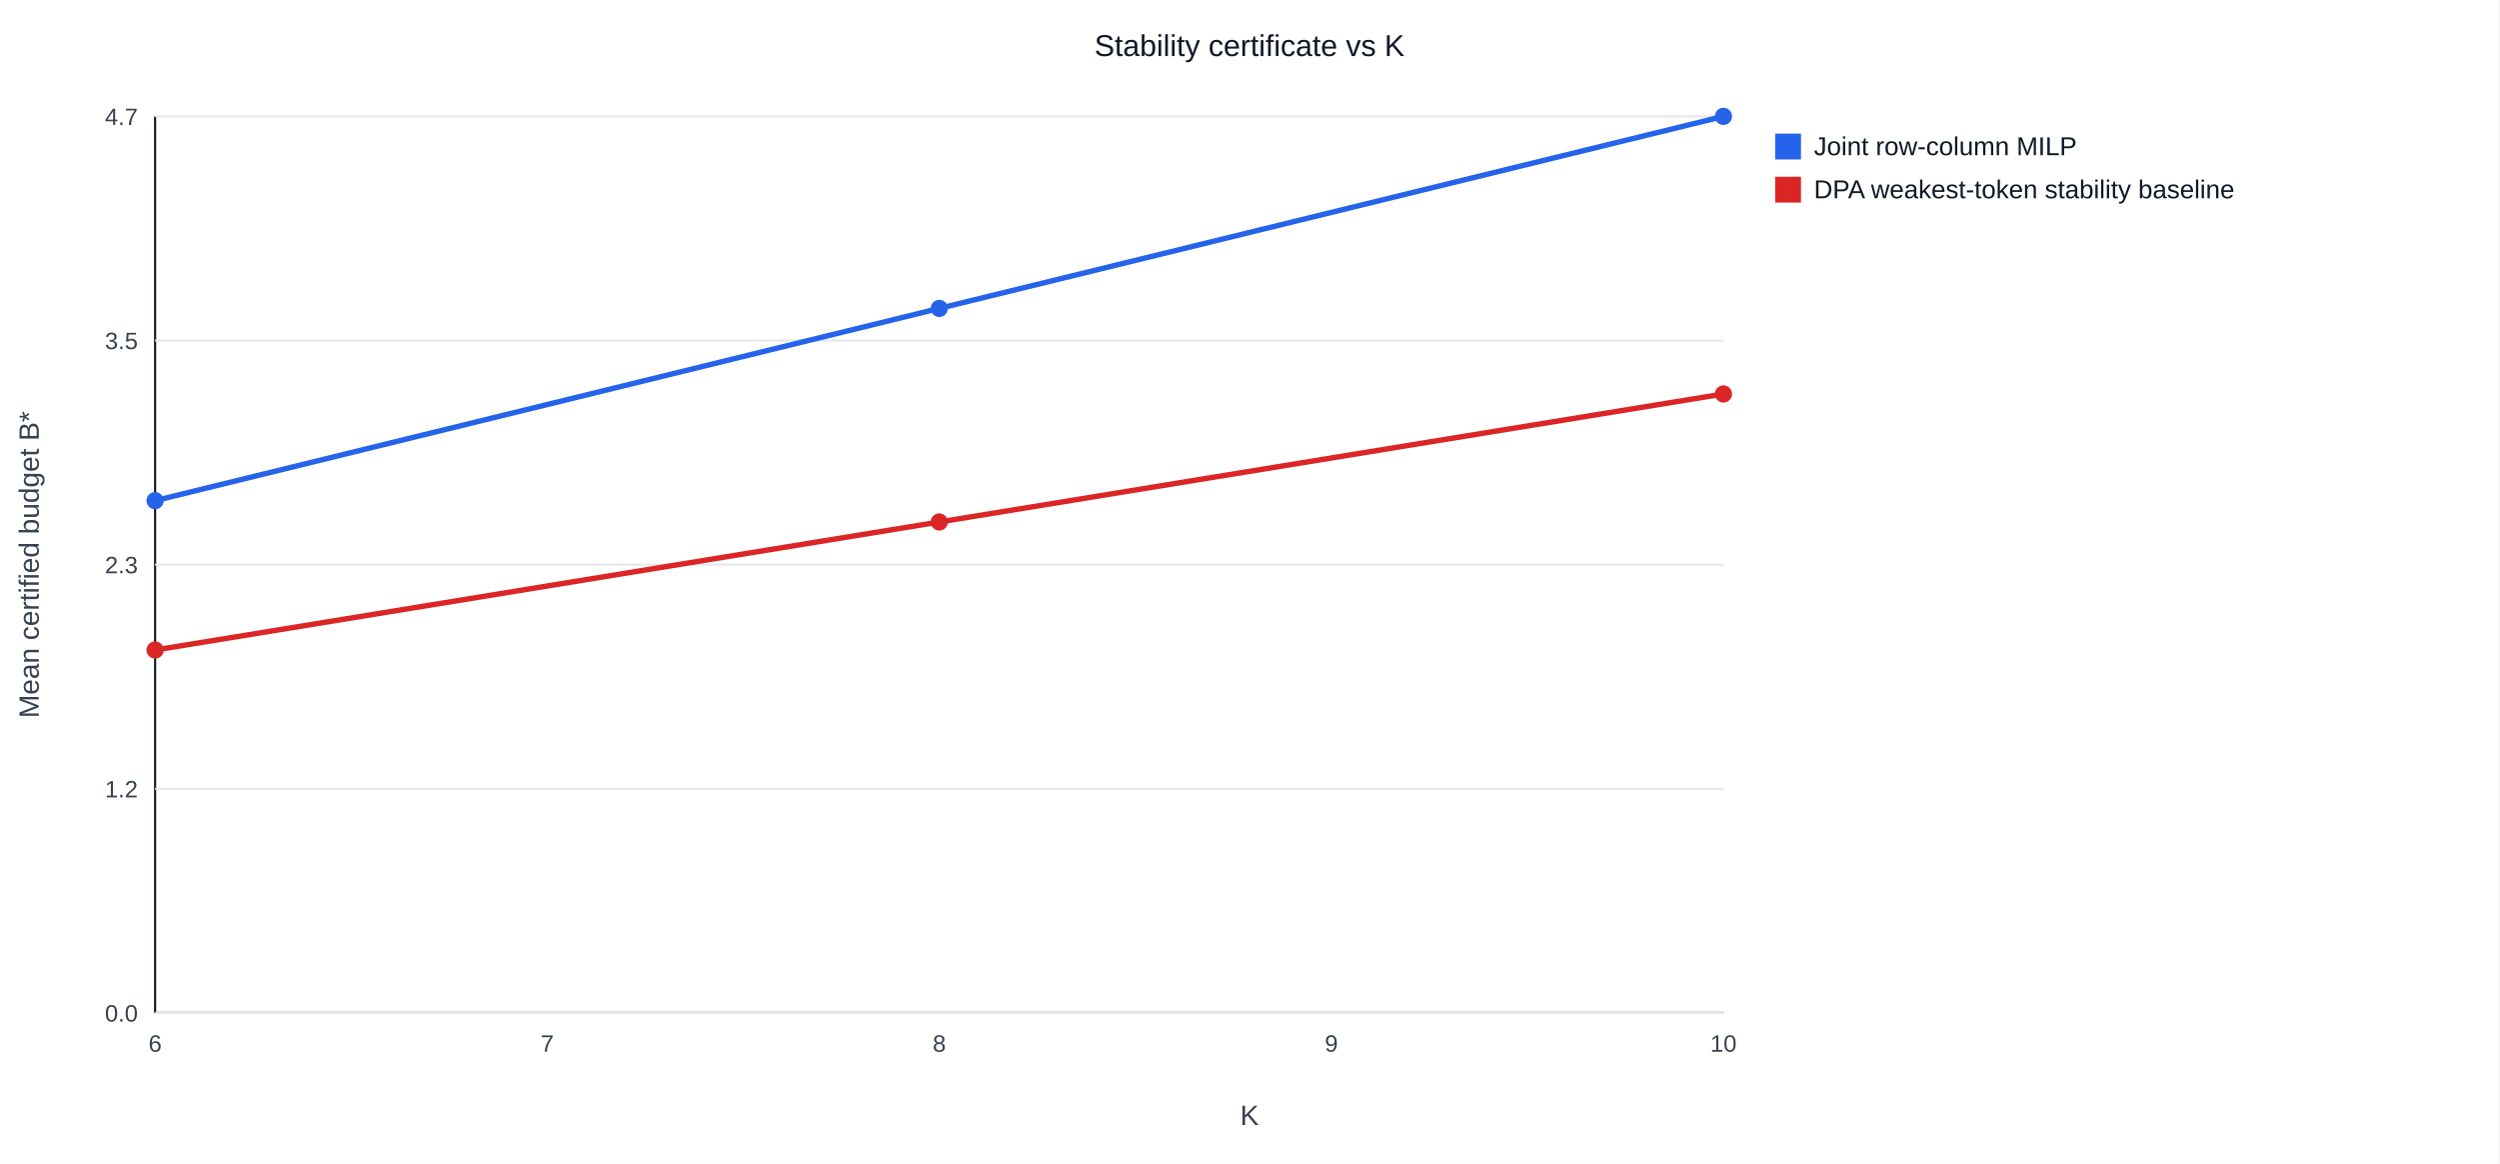
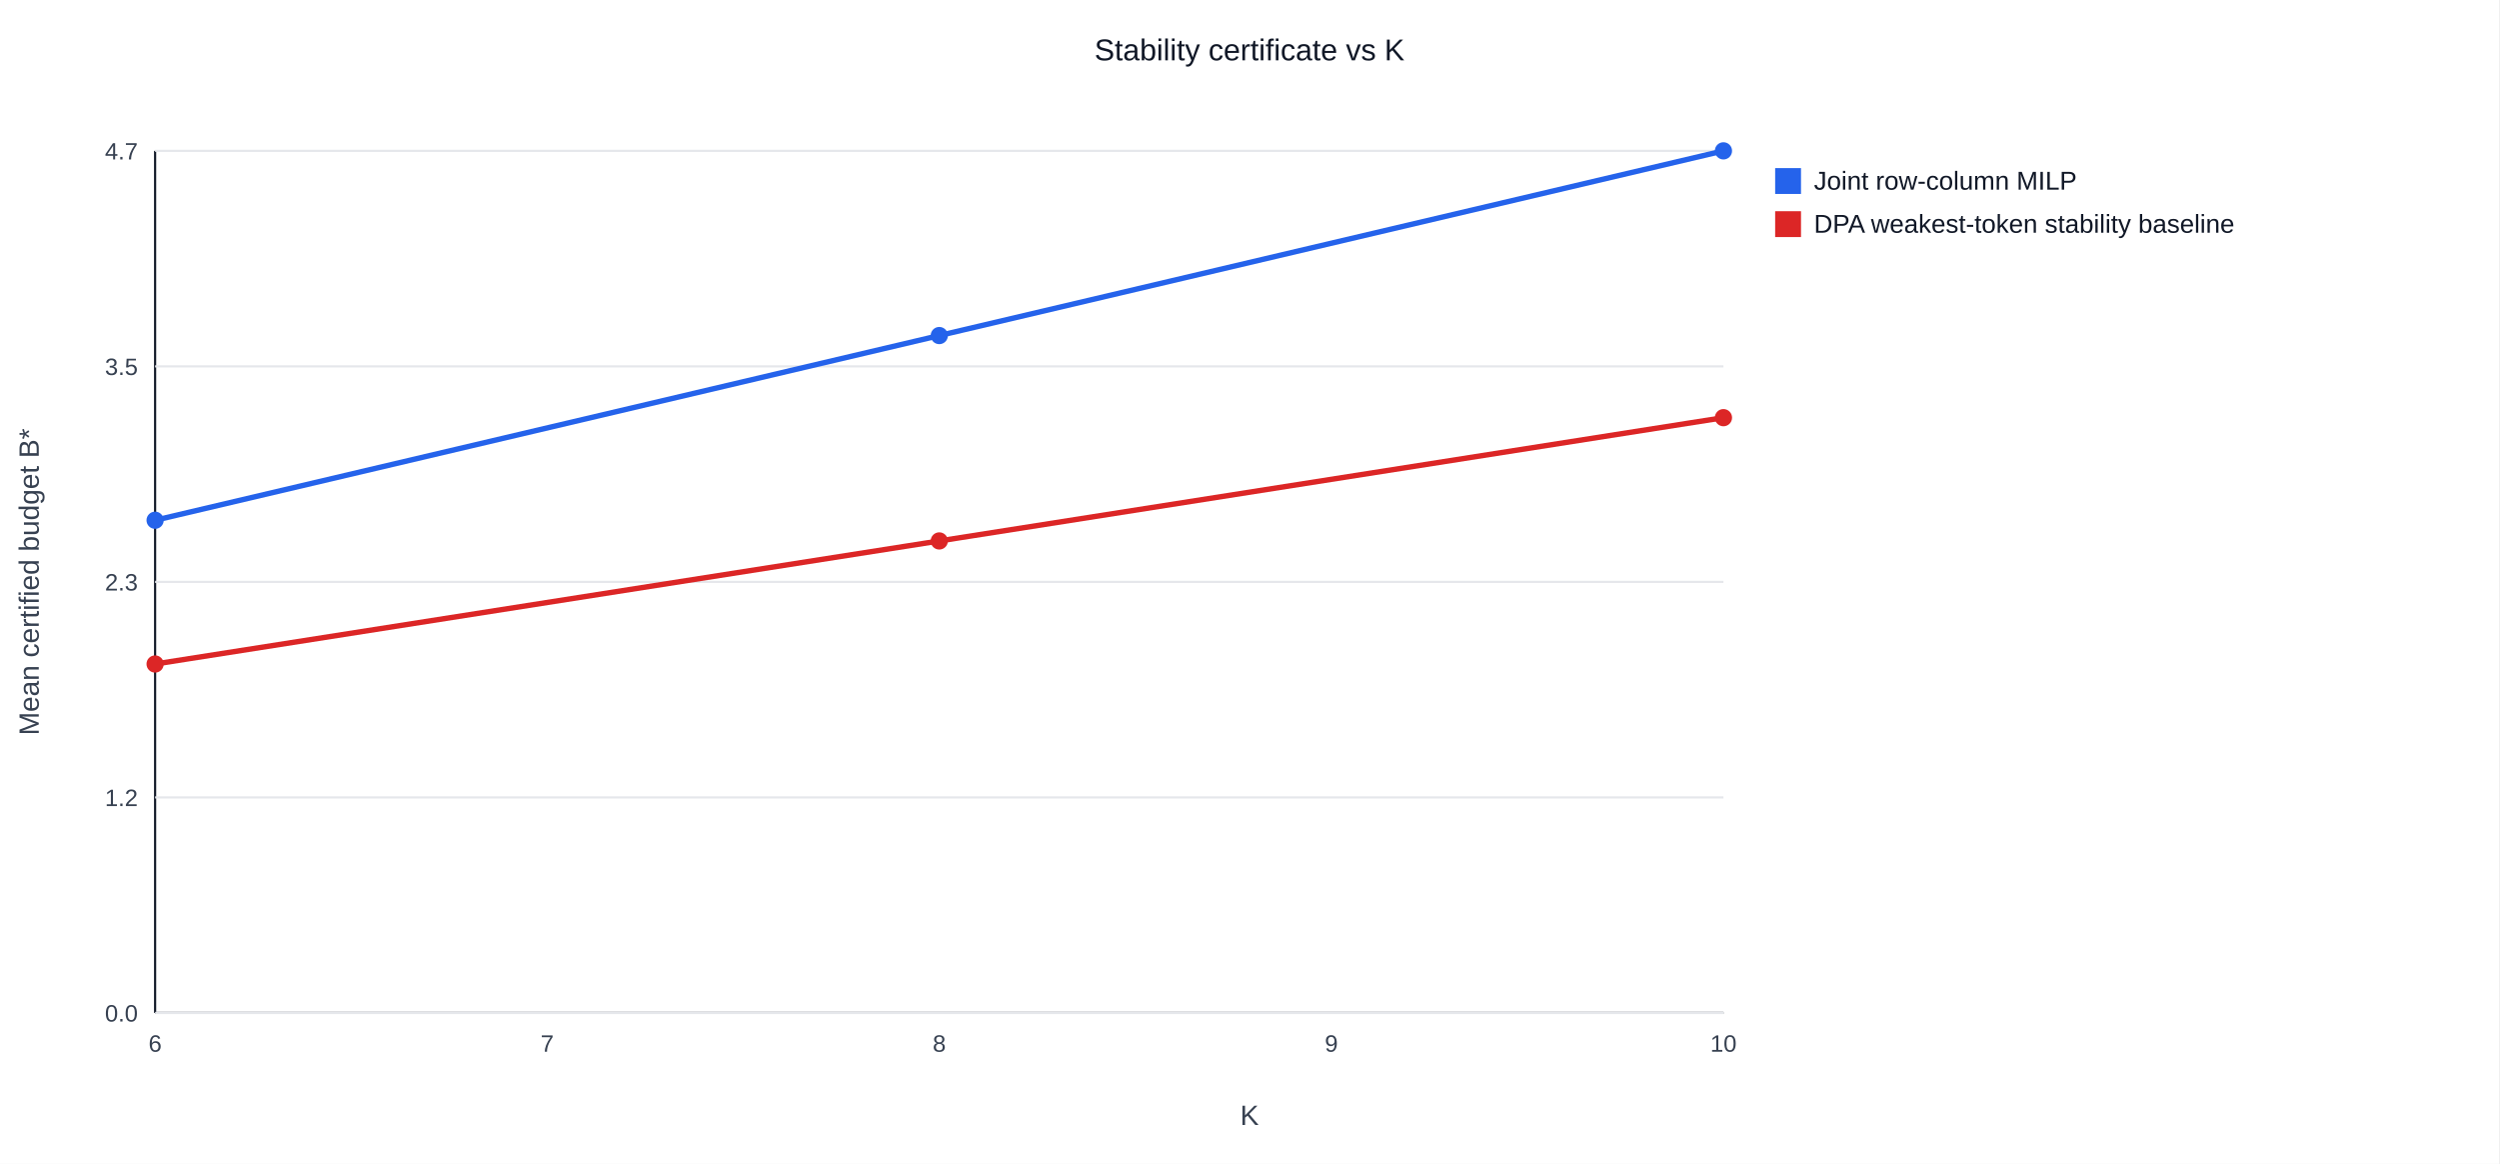
<svg xmlns="http://www.w3.org/2000/svg" width="1160" height="540" viewBox="0 0 1160 540">
  <rect width="100%" height="100%" fill="#ffffff" />
-   <text x="580.0" y="26" text-anchor="middle" font-family="Arial, sans-serif" font-size="14" fill="#111827">Stability certificate vs K</text>
-   <line x1="72" y1="54" x2="72" y2="470" stroke="#111827" />
+   <text x="580.0" y="28" text-anchor="middle" font-family="Arial, sans-serif" font-size="14" fill="#111827">Stability certificate vs K</text>
+   <line x1="72" y1="70" x2="72" y2="470" stroke="#111827" />
  <line x1="72" y1="470" x2="800" y2="470" stroke="#111827" />
  <text x="580.0" y="522" text-anchor="middle" font-family="Arial, sans-serif" font-size="13" fill="#374151">K</text>
-   <text x="18" y="262.0" transform="rotate(-90 18 262.0)" text-anchor="middle" font-family="Arial, sans-serif" font-size="13" fill="#374151">Mean certified budget B*</text>
+   <text x="18" y="270.0" transform="rotate(-90 18 270.0)" text-anchor="middle" font-family="Arial, sans-serif" font-size="13" fill="#374151">Mean certified budget B*</text>
  <line x1="72" y1="470.0" x2="800" y2="470.0" stroke="#e5e7eb" />
  <text x="64" y="474.0" text-anchor="end" font-family="Arial, sans-serif" font-size="11" fill="#374151">0.0</text>
-   <line x1="72" y1="366.0" x2="800" y2="366.0" stroke="#e5e7eb" />
-   <text x="64" y="370.0" text-anchor="end" font-family="Arial, sans-serif" font-size="11" fill="#374151">1.2</text>
-   <line x1="72" y1="262.0" x2="800" y2="262.0" stroke="#e5e7eb" />
-   <text x="64" y="266.0" text-anchor="end" font-family="Arial, sans-serif" font-size="11" fill="#374151">2.3</text>
-   <line x1="72" y1="158.0" x2="800" y2="158.0" stroke="#e5e7eb" />
-   <text x="64" y="162.0" text-anchor="end" font-family="Arial, sans-serif" font-size="11" fill="#374151">3.5</text>
-   <line x1="72" y1="54.0" x2="800" y2="54.0" stroke="#e5e7eb" />
-   <text x="64" y="58.0" text-anchor="end" font-family="Arial, sans-serif" font-size="11" fill="#374151">4.7</text>
+   <line x1="72" y1="370.0" x2="800" y2="370.0" stroke="#e5e7eb" />
+   <text x="64" y="374.0" text-anchor="end" font-family="Arial, sans-serif" font-size="11" fill="#374151">1.2</text>
+   <line x1="72" y1="270.0" x2="800" y2="270.0" stroke="#e5e7eb" />
+   <text x="64" y="274.0" text-anchor="end" font-family="Arial, sans-serif" font-size="11" fill="#374151">2.3</text>
+   <line x1="72" y1="170.0" x2="800" y2="170.0" stroke="#e5e7eb" />
+   <text x="64" y="174.0" text-anchor="end" font-family="Arial, sans-serif" font-size="11" fill="#374151">3.5</text>
+   <line x1="72" y1="70.0" x2="800" y2="70.0" stroke="#e5e7eb" />
+   <text x="64" y="74.0" text-anchor="end" font-family="Arial, sans-serif" font-size="11" fill="#374151">4.7</text>
  <text x="72.0" y="488" text-anchor="middle" font-family="Arial, sans-serif" font-size="11" fill="#374151">6</text>
  <text x="254.0" y="488" text-anchor="middle" font-family="Arial, sans-serif" font-size="11" fill="#374151">7</text>
  <text x="436.0" y="488" text-anchor="middle" font-family="Arial, sans-serif" font-size="11" fill="#374151">8</text>
  <text x="618.0" y="488" text-anchor="middle" font-family="Arial, sans-serif" font-size="11" fill="#374151">9</text>
  <text x="800.0" y="488" text-anchor="middle" font-family="Arial, sans-serif" font-size="11" fill="#374151">10</text>
-   <polyline points="72.0,232.3 436.0,143.1 800.0,54.0" fill="none" stroke="#2563eb" stroke-width="2.5" />
-   <circle cx="72.0" cy="232.3" r="4" fill="#2563eb" />
-   <circle cx="436.0" cy="143.1" r="4" fill="#2563eb" />
-   <circle cx="800.0" cy="54.0" r="4" fill="#2563eb" />
-   <rect x="824" y="62" width="12" height="12" fill="#2563eb" />
-   <text x="842" y="72" font-family="Arial, sans-serif" font-size="12" fill="#111827">Joint row-column MILP</text>
-   <polyline points="72.0,301.6 436.0,242.2 800.0,182.8" fill="none" stroke="#dc2626" stroke-width="2.5" />
-   <circle cx="72.0" cy="301.6" r="4" fill="#dc2626" />
-   <circle cx="436.0" cy="242.2" r="4" fill="#dc2626" />
-   <circle cx="800.0" cy="182.8" r="4" fill="#dc2626" />
-   <rect x="824" y="82" width="12" height="12" fill="#dc2626" />
-   <text x="842" y="92" font-family="Arial, sans-serif" font-size="12" fill="#111827">DPA weakest-token stability baseline</text>
+   <polyline points="72.0,241.4 436.0,155.7 800.0,70.0" fill="none" stroke="#2563eb" stroke-width="2.5" />
+   <circle cx="72.0" cy="241.4" r="4" fill="#2563eb" />
+   <circle cx="436.0" cy="155.7" r="4" fill="#2563eb" />
+   <circle cx="800.0" cy="70.0" r="4" fill="#2563eb" />
+   <rect x="824" y="78" width="12" height="12" fill="#2563eb" />
+   <text x="842" y="88" font-family="Arial, sans-serif" font-size="12" fill="#111827">Joint row-column MILP</text>
+   <polyline points="72.0,308.1 436.0,251.0 800.0,193.8" fill="none" stroke="#dc2626" stroke-width="2.5" />
+   <circle cx="72.0" cy="308.1" r="4" fill="#dc2626" />
+   <circle cx="436.0" cy="251.0" r="4" fill="#dc2626" />
+   <circle cx="800.0" cy="193.8" r="4" fill="#dc2626" />
+   <rect x="824" y="98" width="12" height="12" fill="#dc2626" />
+   <text x="842" y="108" font-family="Arial, sans-serif" font-size="12" fill="#111827">DPA weakest-token stability baseline</text>
</svg>
